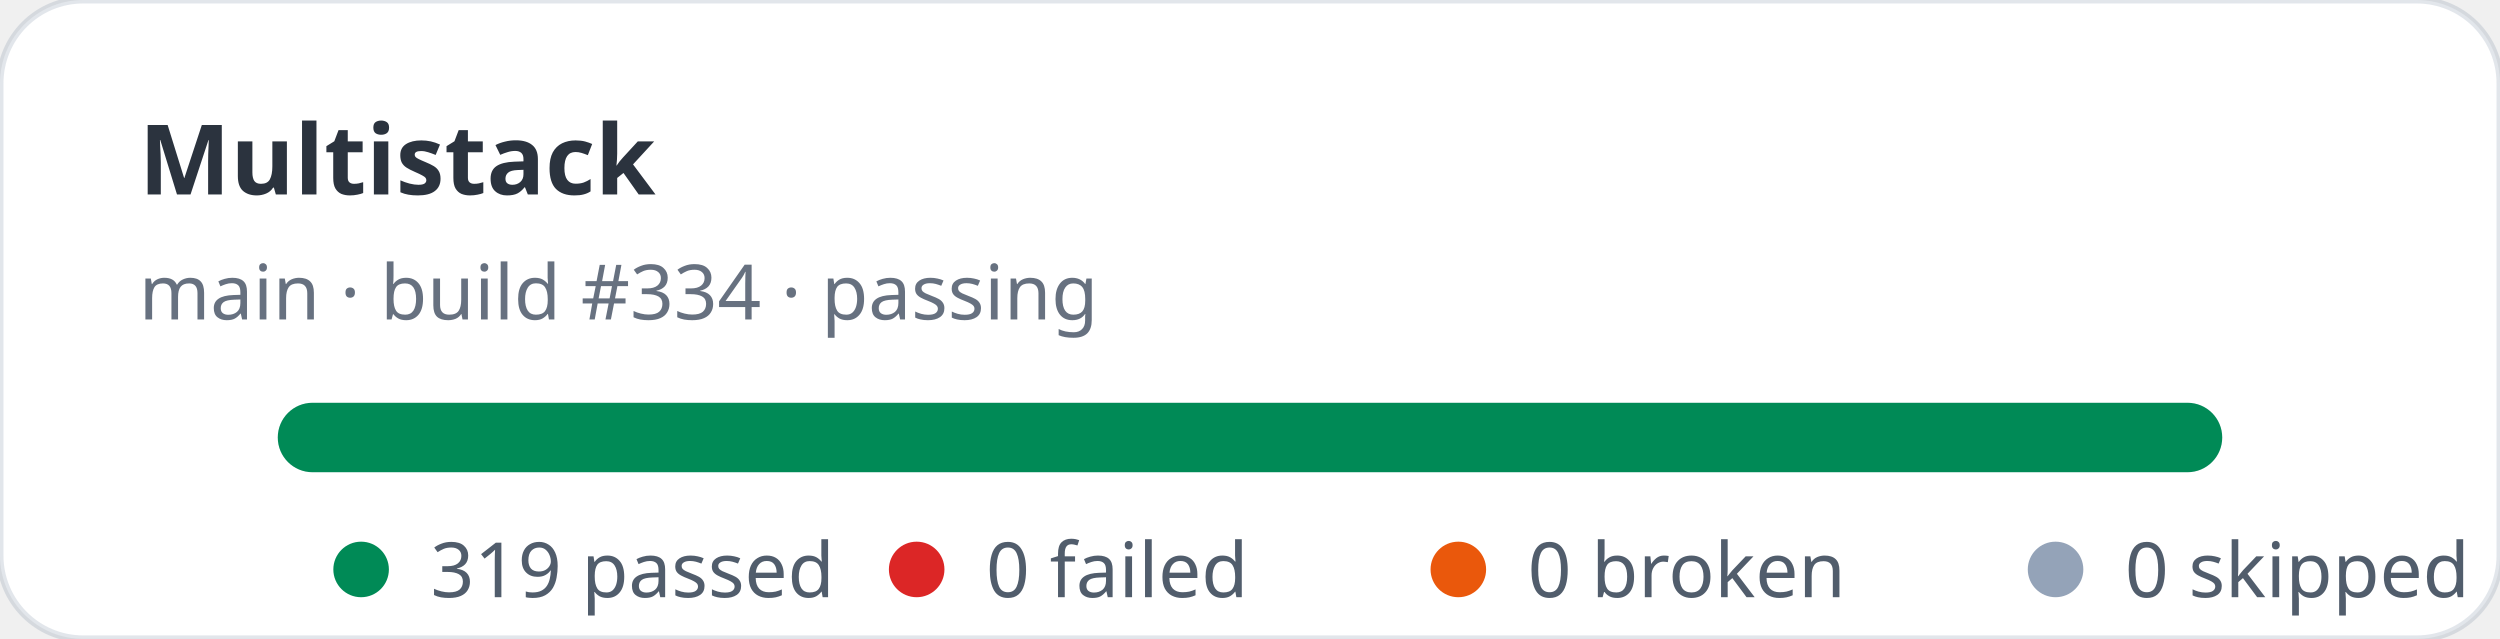
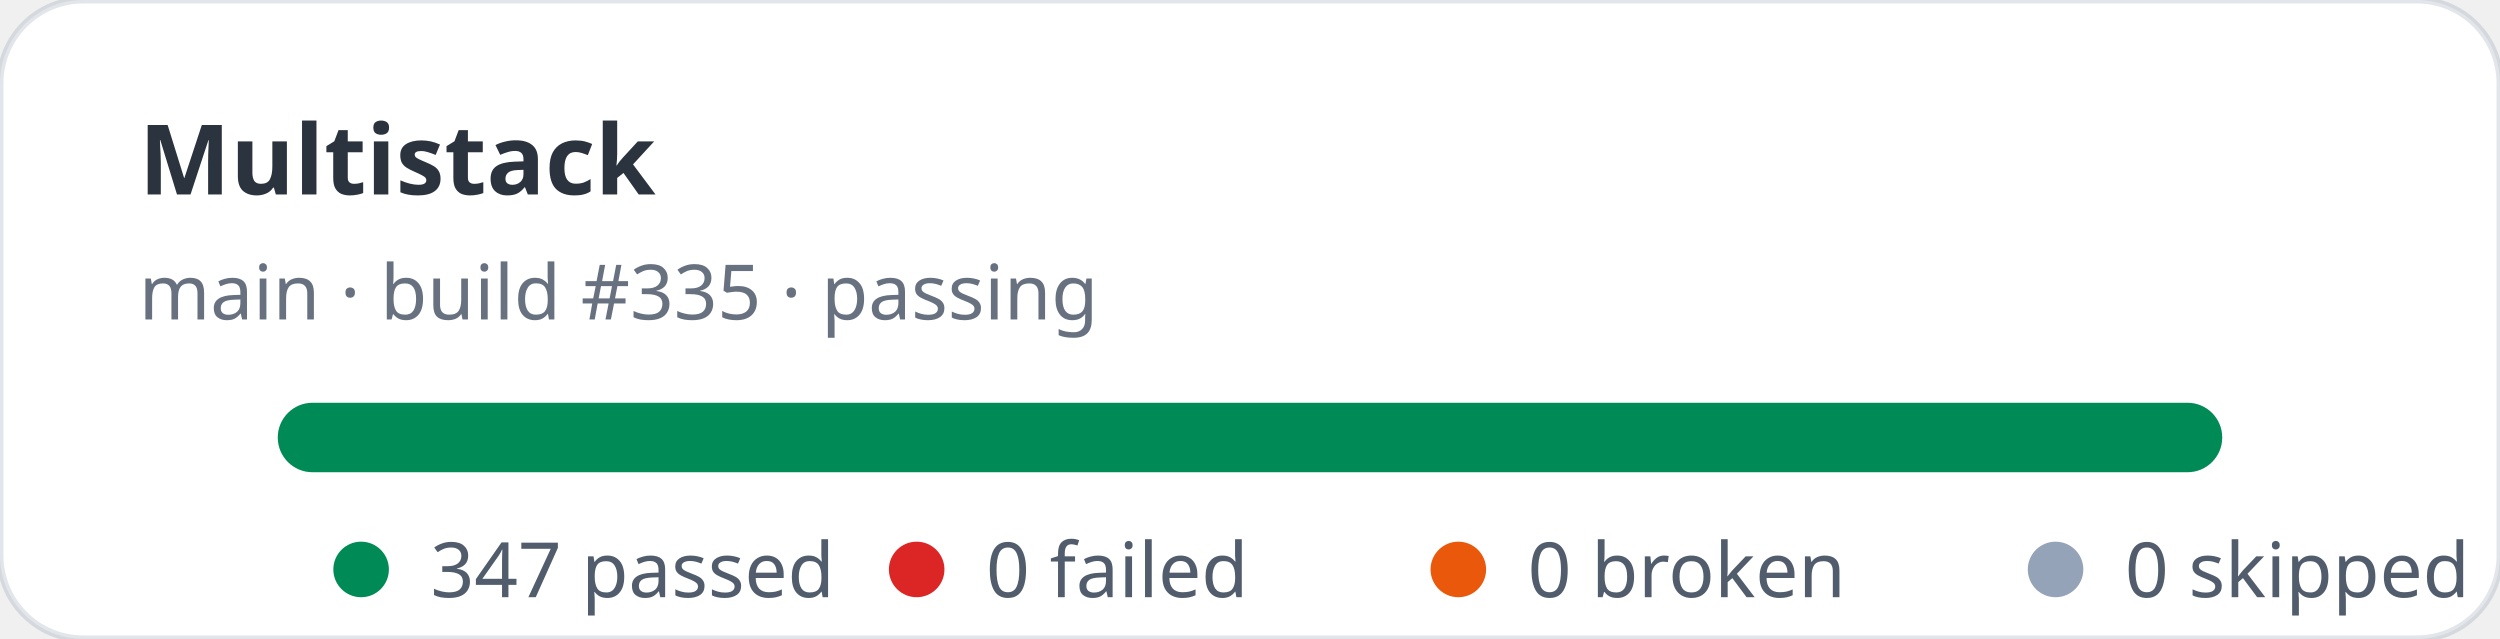
- <svg xmlns="http://www.w3.org/2000/svg" width="360" height="92" viewBox="0 0 360 92" role="img" aria-label="Multistack stats: 319 passed, 0 failed">
+ <svg xmlns="http://www.w3.org/2000/svg" width="360" height="92" viewBox="0 0 360 92" role="img" aria-label="Multistack stats: 347 passed, 0 failed">
  <rect width="360" height="92" rx="12" fill="#ffffff" stroke="rgba(11,48,86,0.12)" />
  <text x="20" y="28" fill="rgba(1,10,24,0.83)" font-family="ui-sans-serif,system-ui,sans-serif" font-size="14" font-weight="700">Multistack</text>
-   <text x="20" y="46" fill="rgba(2,19,44,0.6)" font-family="ui-sans-serif,system-ui,sans-serif" font-size="11">main · build #334 · passing</text>
+   <text x="20" y="46" fill="rgba(2,19,44,0.6)" font-family="ui-sans-serif,system-ui,sans-serif" font-size="11">main · build #335 · passing</text>
  <rect x="40" y="58" width="280" height="10" rx="5" fill="#e2e8f0" />
  <rect x="40" y="58" width="280" height="10" rx="5" fill="#008a56" />
  <g font-family="ui-sans-serif,system-ui,sans-serif" font-size="11" fill="rgba(1,18,40,0.68)">
    <circle cx="52" cy="82" r="4" fill="#008a56" />
-     <text x="62" y="86">319 passed</text>
+     <text x="62" y="86">347 passed</text>
    <circle cx="132" cy="82" r="4" fill="#dc2626" />
    <text x="142" y="86">0 failed</text>
    <circle cx="210" cy="82" r="4" fill="#ea580c" />
    <text x="220" y="86">0 broken</text>
    <circle cx="296" cy="82" r="4" fill="#94a3b8" />
    <text x="306" y="86">0 skipped</text>
  </g>
</svg>
